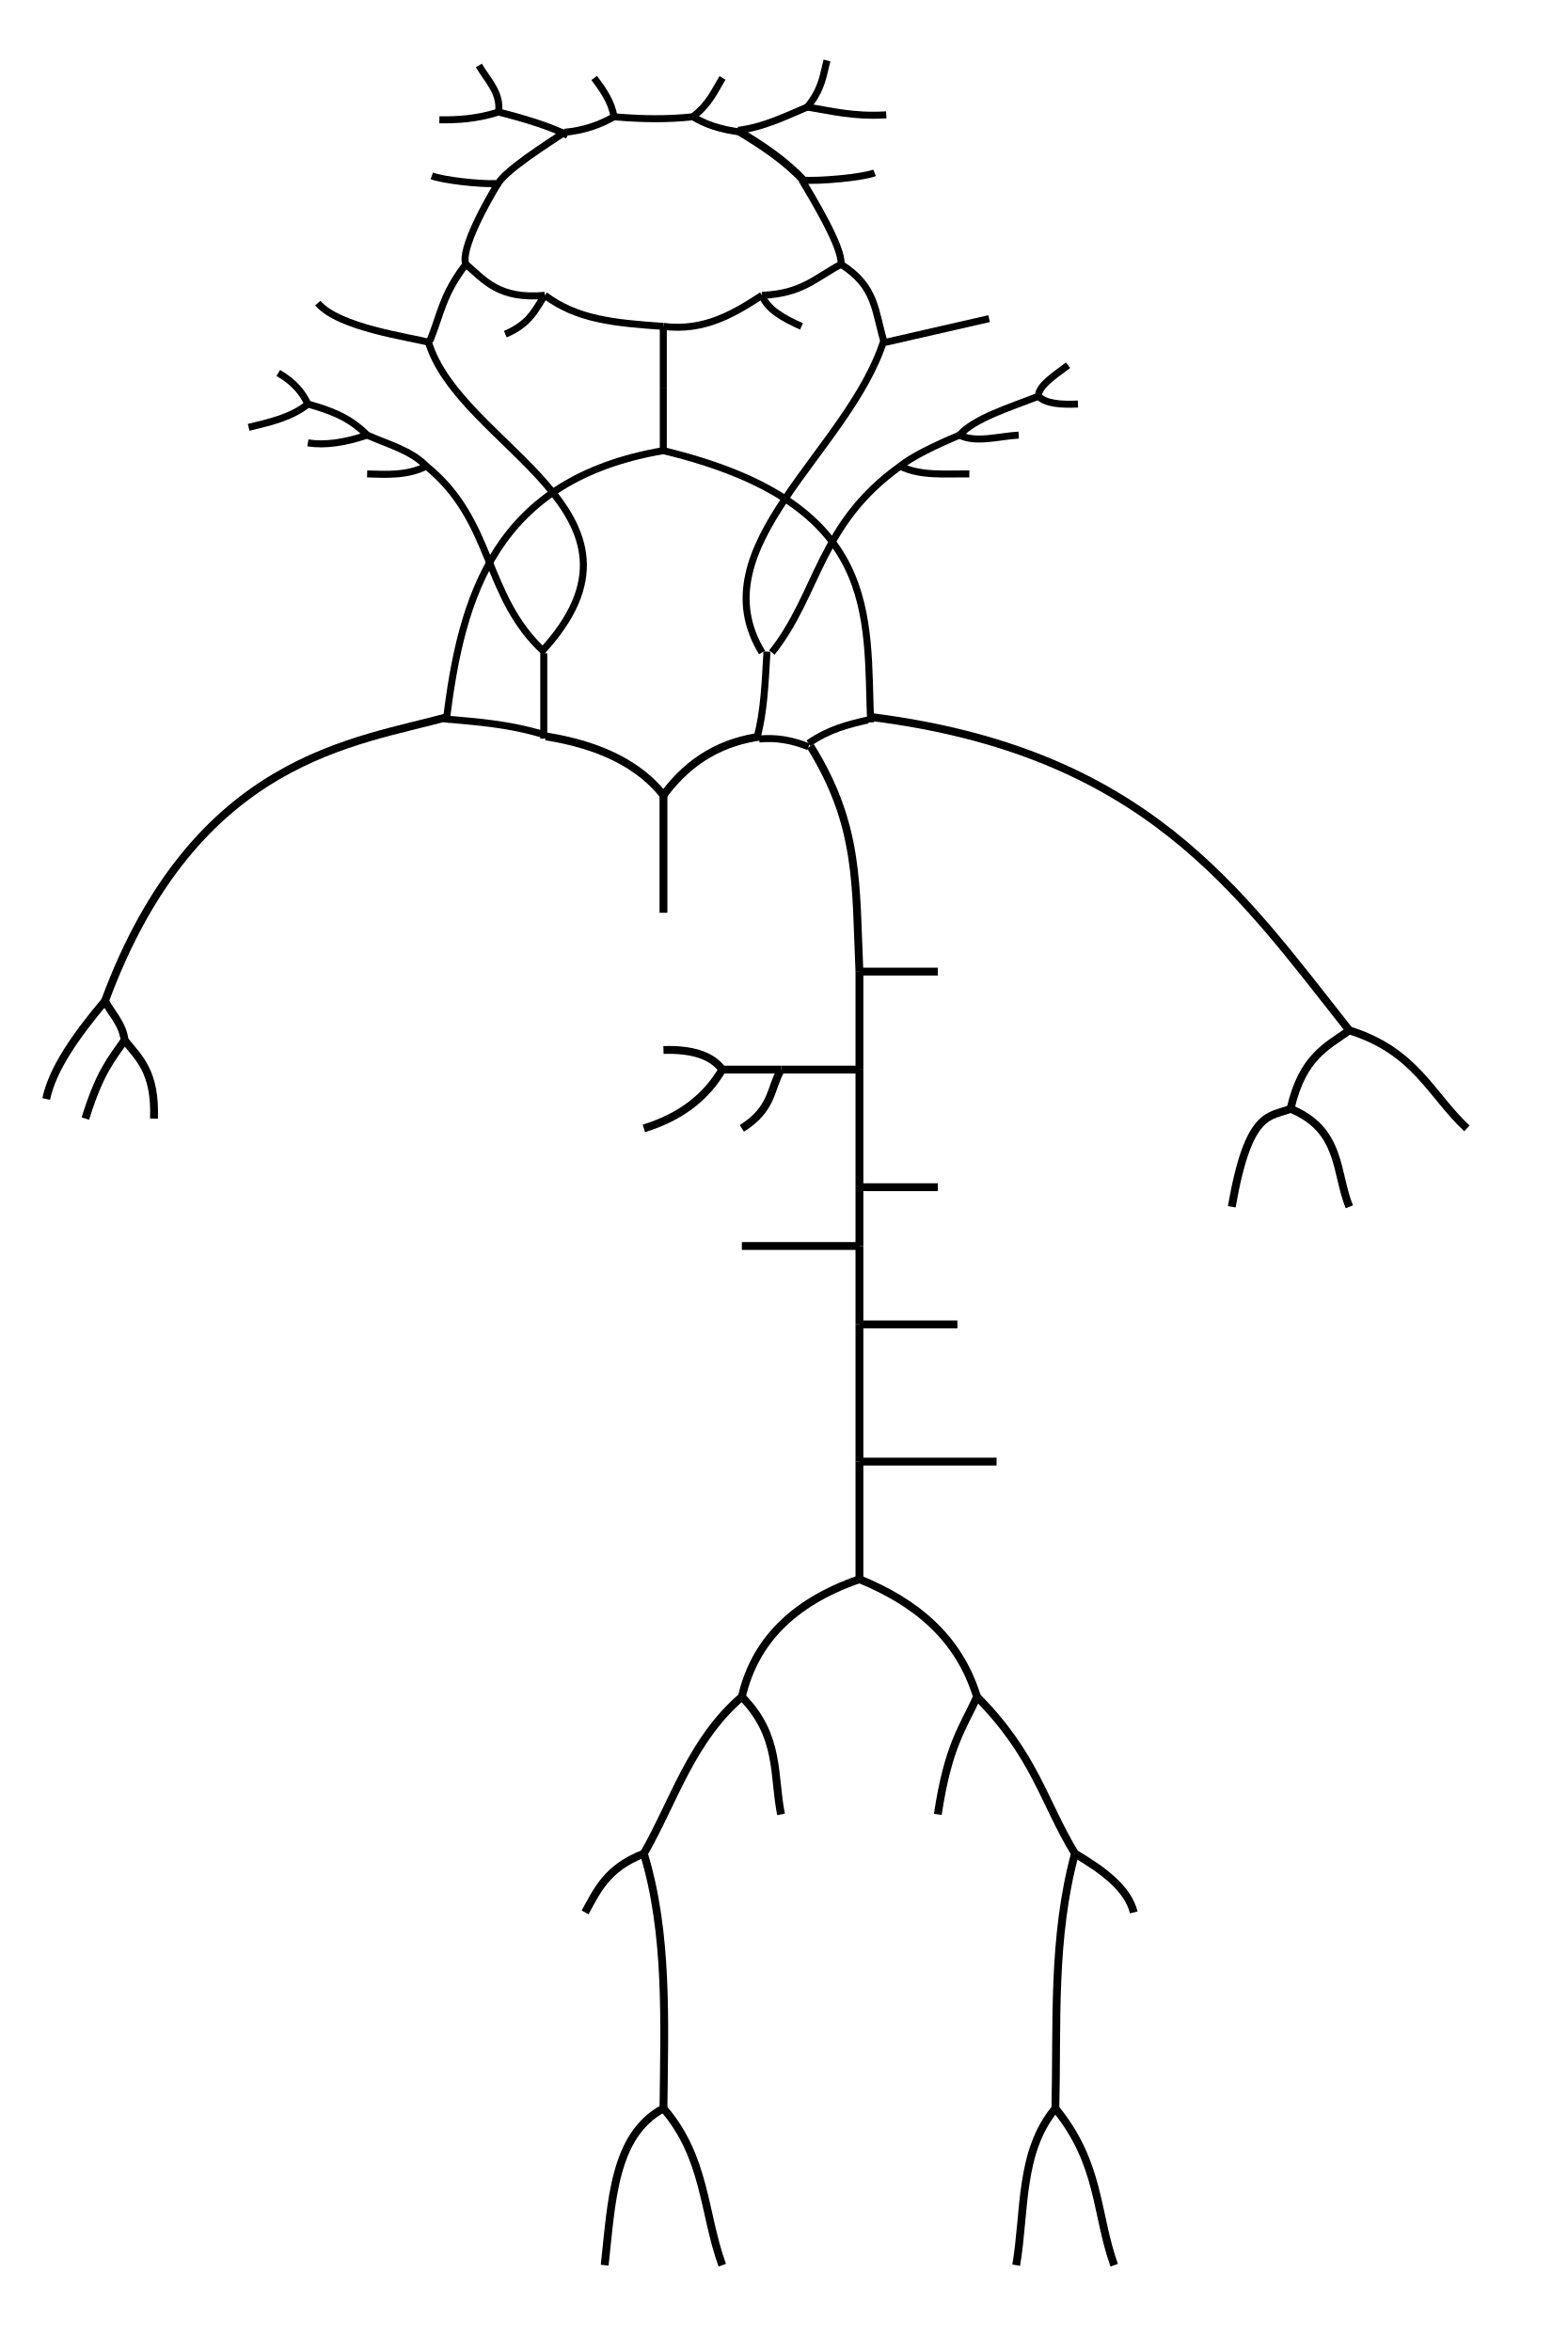
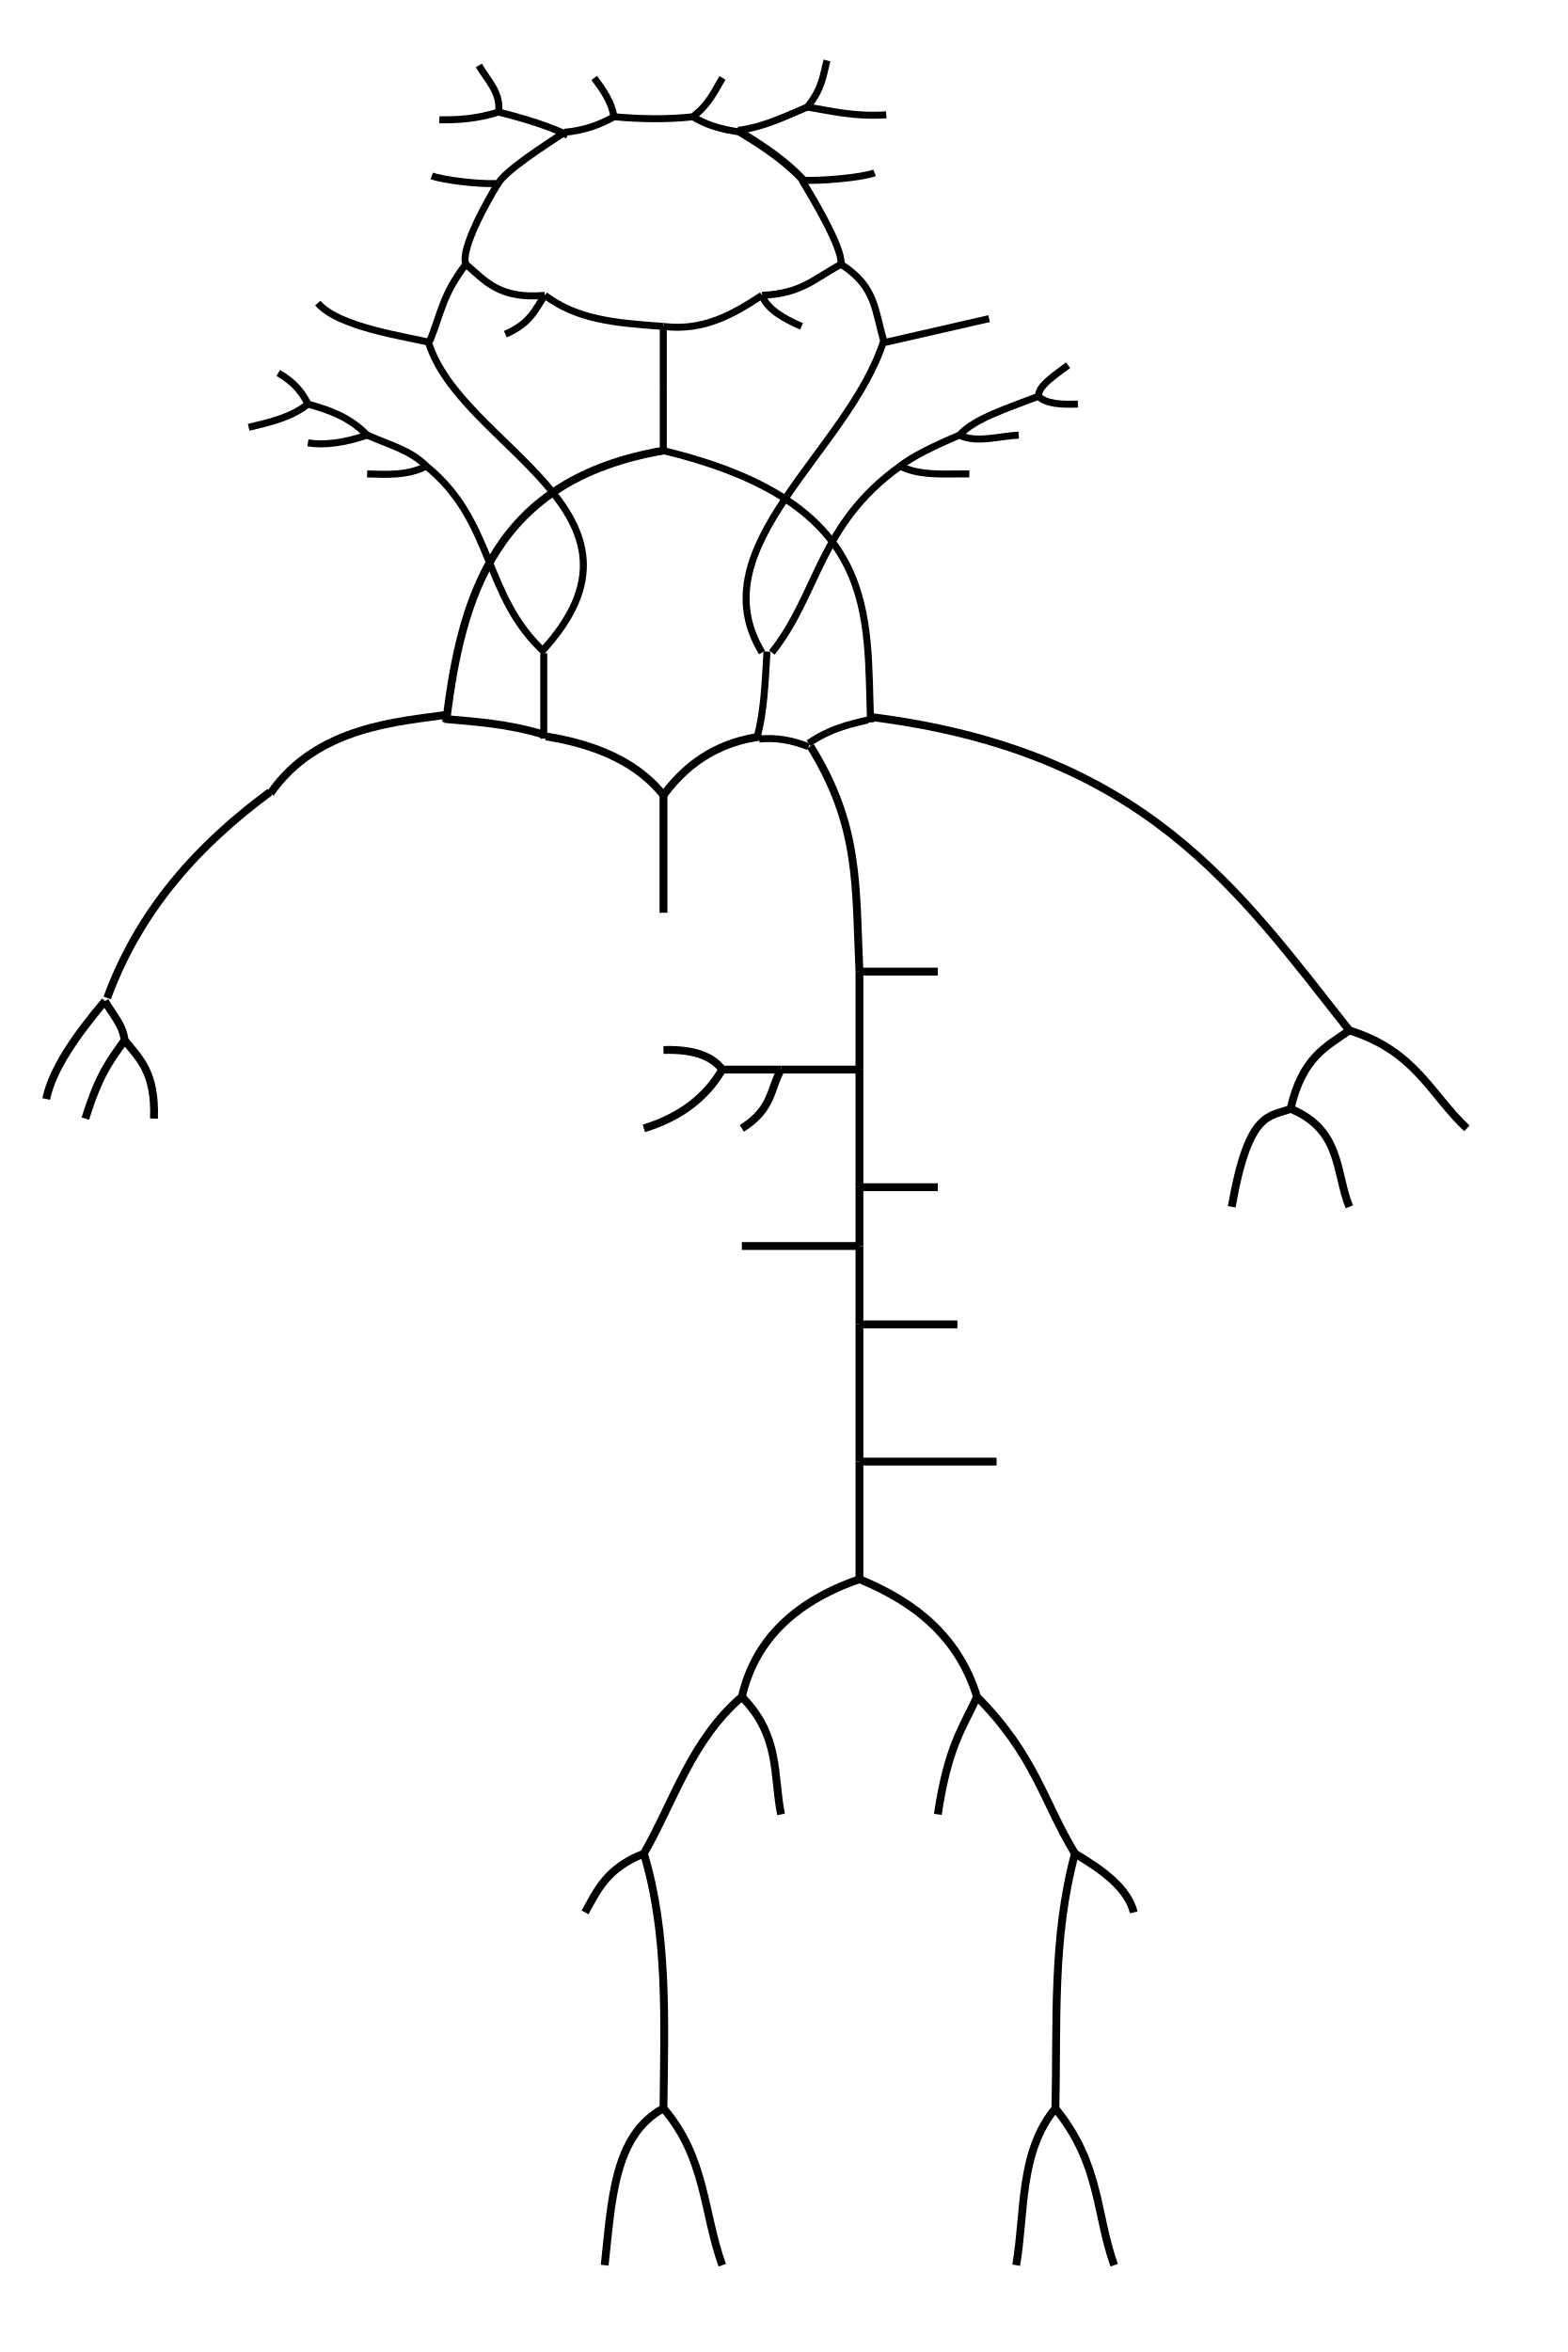
<svg xmlns="http://www.w3.org/2000/svg" width="800" height="1200" id="svg2" version="1.1">
  <defs id="defs4" />
  <g id="layer1" transform="translate(0,147.6378)" style="display:inline">
    <path style="fill:none;stroke:#000000;stroke-width:4;stroke-linecap:butt;stroke-linejoin:miter;stroke-miterlimit:4;stroke-dasharray:none;stroke-opacity:1" d="m 338.571,318.076 0,-60 0,0" id="path105" />
    <path style="fill:none;stroke:#000000;stroke-width:4;stroke-linecap:butt;stroke-linejoin:miter;stroke-miterlimit:4;stroke-dasharray:none;stroke-opacity:1" d="m 338.571,258.076 c 13.762,-18.715 30.858,-27.426 50,-30 l 0,0" id="path107" />
    <path style="fill:none;stroke:#000000;stroke-width:4;stroke-linecap:butt;stroke-linejoin:miter;stroke-miterlimit:4;stroke-dasharray:none;stroke-opacity:1" d="m 338.571,258.076 c -12.097,-15.268 -31.742,-25.505 -60,-30 l 0,0" id="path109" />
-     <path style="fill:none;stroke:#000000;stroke-width:3.574;stroke-linecap:butt;stroke-linejoin:miter;stroke-miterlimit:4;stroke-dasharray:none;stroke-opacity:1" d="m 277.307,227.093 c -18.66,-5.577 -34.325,-6.444 -50.379,-7.923 l 0,0 0,0" id="path111" />
+     <path style="fill:none;stroke:#000000;stroke-width:4;stroke-linecap:butt;stroke-linejoin:miter;stroke-miterlimit:4;stroke-dasharray:none;stroke-opacity:1" d="m 277.307,227.093 c -18.66,-5.577 -34.325,-6.444 -50.379,-7.923 l 0,0 0,0" id="path111" />
    <path style="fill:none;stroke:#000000;stroke-width:3.574;stroke-linecap:butt;stroke-linejoin:miter;stroke-miterlimit:4;stroke-dasharray:none;stroke-opacity:1" d="m 277.485,229.235 0,-43.576 0,0 0,0" id="path113" />
-     <path style="fill:none;fill-rule:evenodd;stroke:#000000;stroke-width:3.574;stroke-linecap:butt;stroke-linejoin:miter;stroke-miterlimit:4;stroke-dasharray:none;stroke-opacity:1" d="M 227.653,220.925 C 235.409,155.714 253.064,96.945 338.487,82.275" id="path115" />
-     <path style="fill:none;stroke:#000000;stroke-width:4;stroke-linecap:butt;stroke-linejoin:miter;stroke-miterlimit:4;stroke-dasharray:none;stroke-opacity:1" d="m 228.571,218.076 c -46.173,13.056 -128.834,19.825 -175,145 l 0,0" id="path117" />
+     <path style="fill:none;fill-rule:evenodd;stroke:#000000;stroke-width:4;stroke-linecap:butt;stroke-linejoin:miter;stroke-miterlimit:4;stroke-dasharray:none;stroke-opacity:1" d="M 227.653,220.925 C 235.409,155.714 253.064,96.945 338.487,82.275" id="path115" />
+     <path style="fill:none;stroke:#000000;stroke-width:4;stroke-linecap:butt;stroke-linejoin:miter;stroke-miterlimit:4;stroke-dasharray:none;stroke-opacity:1" d="m 229.089,216.874 c -24.026,3.624 -67.037,5.503 -91.059,40.252 l 0,0" id="path117" />
    <path style="fill:none;stroke:#000000;stroke-width:4;stroke-linecap:butt;stroke-linejoin:miter;stroke-miterlimit:4;stroke-dasharray:none;stroke-opacity:1" d="m 53.571,363.076 c -14.618,17.436 -26.726,34.454 -30,50 l 0,0" id="path119" />
    <path style="fill:none;stroke:#000000;stroke-width:4;stroke-linecap:butt;stroke-linejoin:miter;stroke-miterlimit:4;stroke-dasharray:none;stroke-opacity:1" d="m 53.571,363.076 c 3.493,6.56 9.039,11.752 10,20 l 0,0" id="path121" />
    <path style="fill:none;stroke:#000000;stroke-width:4;stroke-linecap:butt;stroke-linejoin:miter;stroke-miterlimit:4;stroke-dasharray:none;stroke-opacity:1" d="m 63.571,383.076 c -6.416,9.324 -12.673,16.094 -20,40 l 0,0" id="path123" />
    <path style="fill:none;stroke:#000000;stroke-width:4;stroke-linecap:butt;stroke-linejoin:miter;stroke-miterlimit:4;stroke-dasharray:none;stroke-opacity:1" d="m 63.571,383.076 c 7.354,9.149 15.882,16.209 15,40" id="path125" />
    <path style="fill:none;fill-rule:evenodd;stroke:#000000;stroke-width:3.574;stroke-linecap:butt;stroke-linejoin:miter;stroke-miterlimit:4;stroke-dasharray:none;stroke-opacity:1" d="M 276.017,185.272 C 343.136,113.232 234.44,80.716 218.497,26.458" id="path127" />
    <path style="fill:none;fill-rule:evenodd;stroke:#000000;stroke-width:3.574;stroke-linecap:butt;stroke-linejoin:miter;stroke-miterlimit:4;stroke-dasharray:none;stroke-opacity:1" d="M 278.032,185.272 C 246.563,156.567 252.366,118.348 217.577,90.198" id="path129" />
    <path style="fill:none;stroke:#000000;stroke-width:3.574;stroke-linecap:butt;stroke-linejoin:miter;stroke-miterlimit:4;stroke-dasharray:none;stroke-opacity:1" d="m 387.426,229.414 c 8.396,-0.856 16.793,0.549 25.189,3.961" id="path131" />
    <path style="fill:none;stroke:#000000;stroke-width:3.574;stroke-linecap:butt;stroke-linejoin:miter;stroke-miterlimit:4;stroke-dasharray:none;stroke-opacity:1" d="m 386.355,228.343 c 3.519,-12.355 4.137,-28.132 5.038,-43.576" id="path133" />
    <path style="fill:none;fill-rule:evenodd;stroke:#000000;stroke-width:3.574;stroke-linecap:butt;stroke-linejoin:miter;stroke-miterlimit:4;stroke-dasharray:none;stroke-opacity:1" d="M 388.866,185.272 C 355.867,131.108 432.937,82.871 451.037,26.057" id="path135" />
    <path style="fill:none;fill-rule:evenodd;stroke:#000000;stroke-width:3.574;stroke-linecap:butt;stroke-linejoin:miter;stroke-miterlimit:4;stroke-dasharray:none;stroke-opacity:1" d="m 393.903,185.272 c 24.036,-30.23 23.936,-65.406 65.493,-95.074" id="path137" />
    <path style="fill:none;stroke:#000000;stroke-width:4;stroke-linecap:butt;stroke-linejoin:miter;stroke-miterlimit:4;stroke-dasharray:none;stroke-opacity:1" d="m 413.571,233.076 c 25.221,40.653 22.994,70.784 25,115" id="path139" />
    <path style="fill:none;stroke:#000000;stroke-width:3.574;stroke-linecap:butt;stroke-linejoin:miter;stroke-miterlimit:4;stroke-dasharray:none;stroke-opacity:1" d="m 412.616,231.59 c 10.962,-7.445 20.589,-9.643 30.227,-11.884" id="path141" />
    <path style="fill:none;fill-rule:evenodd;stroke:#000000;stroke-width:3.574;stroke-linecap:butt;stroke-linejoin:miter;stroke-miterlimit:4;stroke-dasharray:none;stroke-opacity:1" d="M 444.282,220.925 C 442.038,166.339 450.148,109.152 338.487,82.275" id="path143" />
    <path style="fill:none;stroke:#000000;stroke-width:4;stroke-linecap:butt;stroke-linejoin:miter;stroke-miterlimit:4;stroke-dasharray:none;stroke-opacity:1" d="m 443.571,218.076 c 140.71,17.357 188.398,88.474 245,160" id="path145" />
    <path style="fill:none;stroke:#000000;stroke-width:4;stroke-linecap:butt;stroke-linejoin:miter;stroke-miterlimit:4;stroke-dasharray:none;stroke-opacity:1" d="m 688.571,378.076 c 33.802,10.533 41.465,32.682 60,50" id="path147" />
    <path style="fill:none;stroke:#000000;stroke-width:4;stroke-linecap:butt;stroke-linejoin:miter;stroke-miterlimit:4;stroke-dasharray:none;stroke-opacity:1" d="m 688.571,378.076 c -11.532,8.226 -23.946,13.514 -30,40" id="path149" />
    <path style="fill:none;stroke:#000000;stroke-width:4;stroke-linecap:butt;stroke-linejoin:miter;stroke-miterlimit:4;stroke-dasharray:none;stroke-opacity:1" d="m 658.571,418.076 c 26.177,10.784 22.835,32.302 30,50" id="path151" />
    <path style="fill:none;stroke:#000000;stroke-width:4;stroke-linecap:butt;stroke-linejoin:miter;stroke-miterlimit:4;stroke-dasharray:none;stroke-opacity:1" d="m 658.571,418.076 c -10.493,4.346 -21.327,0.156 -30,50" id="path153" />
    <path style="fill:none;stroke:#000000;stroke-width:4;stroke-linecap:butt;stroke-linejoin:miter;stroke-miterlimit:4;stroke-dasharray:none;stroke-opacity:1" d="m 438.571,348.076 40,0" id="path155" />
    <path style="fill:none;stroke:#000000;stroke-width:4;stroke-linecap:butt;stroke-linejoin:miter;stroke-miterlimit:4;stroke-dasharray:none;stroke-opacity:1" d="m 438.571,348.076 0,50" id="path157" />
    <path style="fill:none;stroke:#000000;stroke-width:4;stroke-linecap:butt;stroke-linejoin:miter;stroke-miterlimit:4;stroke-dasharray:none;stroke-opacity:1" d="m 438.571,398.076 0,60" id="path159" />
    <path style="fill:none;stroke:#000000;stroke-width:4;stroke-linecap:butt;stroke-linejoin:miter;stroke-miterlimit:4;stroke-dasharray:none;stroke-opacity:1" d="m 438.571,398.076 -40,0" id="path161" />
    <path style="fill:none;stroke:#000000;stroke-width:4;stroke-linecap:butt;stroke-linejoin:miter;stroke-miterlimit:4;stroke-dasharray:none;stroke-opacity:1" d="m 398.571,398.076 -30,0" id="path163" />
    <path style="fill:none;stroke:#000000;stroke-width:4;stroke-linecap:butt;stroke-linejoin:miter;stroke-miterlimit:4;stroke-dasharray:none;stroke-opacity:1" d="m 398.571,398.076 c -5.688,10 -4.134,20 -20,30" id="path165" />
    <path style="fill:none;stroke:#000000;stroke-width:4;stroke-linecap:butt;stroke-linejoin:miter;stroke-miterlimit:4;stroke-dasharray:none;stroke-opacity:1" d="m 368.571,398.076 c -5.238,-7.143 -15.238,-10.476 -30,-10" id="path167" />
    <path style="fill:none;stroke:#000000;stroke-width:4;stroke-linecap:butt;stroke-linejoin:miter;stroke-miterlimit:4;stroke-dasharray:none;stroke-opacity:1" d="m 368.571,398.076 c -7.955,13.586 -20.625,24.028 -40,30" id="path169" />
    <path style="fill:none;stroke:#000000;stroke-width:4;stroke-linecap:butt;stroke-linejoin:miter;stroke-miterlimit:4;stroke-dasharray:none;stroke-opacity:1" d="m 438.571,458.076 40,0" id="path171" />
    <path style="fill:none;stroke:#000000;stroke-width:4;stroke-linecap:butt;stroke-linejoin:miter;stroke-miterlimit:4;stroke-dasharray:none;stroke-opacity:1" d="m 438.571,458.076 0,30" id="path173" />
    <path style="fill:none;stroke:#000000;stroke-width:4;stroke-linecap:butt;stroke-linejoin:miter;stroke-miterlimit:4;stroke-dasharray:none;stroke-opacity:1" d="m 438.571,488.076 -60,0" id="path175" />
    <path style="fill:none;stroke:#000000;stroke-width:4;stroke-linecap:butt;stroke-linejoin:miter;stroke-miterlimit:4;stroke-dasharray:none;stroke-opacity:1" d="m 438.571,488.076 0,40" id="path177" />
    <path style="fill:none;stroke:#000000;stroke-width:4;stroke-linecap:butt;stroke-linejoin:miter;stroke-miterlimit:4;stroke-dasharray:none;stroke-opacity:1" d="m 438.571,528.076 50,0" id="path179" />
    <path style="fill:none;stroke:#000000;stroke-width:4;stroke-linecap:butt;stroke-linejoin:miter;stroke-miterlimit:4;stroke-dasharray:none;stroke-opacity:1" d="m 438.571,528.076 0,70" id="path181" />
    <path style="fill:none;stroke:#000000;stroke-width:4;stroke-linecap:butt;stroke-linejoin:miter;stroke-miterlimit:4;stroke-dasharray:none;stroke-opacity:1" d="m 438.571,598.076 70,0" id="path183" />
    <path style="fill:none;stroke:#000000;stroke-width:4;stroke-linecap:butt;stroke-linejoin:miter;stroke-miterlimit:4;stroke-dasharray:none;stroke-opacity:1" d="m 438.571,598.076 0,60" id="path185" />
    <path style="fill:none;stroke:#000000;stroke-width:4;stroke-linecap:butt;stroke-linejoin:miter;stroke-miterlimit:4;stroke-dasharray:none;stroke-opacity:1" d="m 438.571,658.076 c 28.383,11.617 50.609,29.391 60,60" id="path187" />
    <path style="fill:none;stroke:#000000;stroke-width:4;stroke-linecap:butt;stroke-linejoin:miter;stroke-miterlimit:4;stroke-dasharray:none;stroke-opacity:1" d="m 438.571,658.076 c -34.863,12.073 -53.699,32.694 -60,60" id="path189" />
    <path style="fill:none;stroke:#000000;stroke-width:4;stroke-linecap:butt;stroke-linejoin:miter;stroke-miterlimit:4;stroke-dasharray:none;stroke-opacity:1" d="m 498.571,718.076 c 29.685,29.921 33.882,53.471 50,80" id="path191" />
    <path style="fill:none;stroke:#000000;stroke-width:4;stroke-linecap:butt;stroke-linejoin:miter;stroke-miterlimit:4;stroke-dasharray:none;stroke-opacity:1" d="m 498.571,718.076 c -7.064,15.633 -14.721,24.74 -20,60" id="path193" />
    <path style="fill:none;stroke:#000000;stroke-width:4;stroke-linecap:butt;stroke-linejoin:miter;stroke-miterlimit:4;stroke-dasharray:none;stroke-opacity:1" d="m 548.571,798.076 c -11.71,43.333 -8.961,86.667 -10,130" id="path195" />
    <path style="fill:none;stroke:#000000;stroke-width:4;stroke-linecap:butt;stroke-linejoin:miter;stroke-miterlimit:4;stroke-dasharray:none;stroke-opacity:1" d="m 548.571,798.076 c 14.403,8.533 26.906,17.698 30,30" id="path197" />
    <path style="fill:none;stroke:#000000;stroke-width:4;stroke-linecap:butt;stroke-linejoin:miter;stroke-miterlimit:4;stroke-dasharray:none;stroke-opacity:1" d="m 538.571,928.076 c -18.463,22.243 -15.344,52.579 -20,80" id="path199" />
    <path style="fill:none;stroke:#000000;stroke-width:4;stroke-linecap:butt;stroke-linejoin:miter;stroke-miterlimit:4;stroke-dasharray:none;stroke-opacity:1" d="m 538.571,928.076 c 23.058,28.299 20.522,53.399 30,80" id="path201" />
    <path style="fill:none;stroke:#000000;stroke-width:4;stroke-linecap:butt;stroke-linejoin:miter;stroke-miterlimit:4;stroke-dasharray:none;stroke-opacity:1" d="m 378.571,718.076 c -25.762,22.119 -34.457,52.771 -50,80" id="path203" />
    <path style="fill:none;stroke:#000000;stroke-width:4;stroke-linecap:butt;stroke-linejoin:miter;stroke-miterlimit:4;stroke-dasharray:none;stroke-opacity:1" d="m 378.571,718.076 c 19.706,20 15.98,40 20,60" id="path205" />
    <path style="fill:none;stroke:#000000;stroke-width:4;stroke-linecap:butt;stroke-linejoin:miter;stroke-miterlimit:4;stroke-dasharray:none;stroke-opacity:1" d="m 328.571,798.076 c 12.373,40.75 10.49,85.574 10,130" id="path207" />
    <path style="fill:none;stroke:#000000;stroke-width:4;stroke-linecap:butt;stroke-linejoin:miter;stroke-miterlimit:4;stroke-dasharray:none;stroke-opacity:1" d="m 328.571,798.076 c -19.021,7.423 -23.851,18.9 -30,30" id="path209" />
    <path style="fill:none;stroke:#000000;stroke-width:4;stroke-linecap:butt;stroke-linejoin:miter;stroke-miterlimit:4;stroke-dasharray:none;stroke-opacity:1" d="m 338.571,928.076 c 21.607,25.009 20.35,53.283 30,80" id="path211" />
    <path style="fill:none;stroke:#000000;stroke-width:4;stroke-linecap:butt;stroke-linejoin:miter;stroke-miterlimit:4;stroke-dasharray:none;stroke-opacity:1" d="m 338.571,928.076 c -25.577,13.686 -26.438,47.968 -30,80" id="path213" />
    <path style="fill:none;fill-rule:evenodd;stroke:#000000;stroke-width:3.574;stroke-linecap:butt;stroke-linejoin:miter;stroke-miterlimit:4;stroke-dasharray:none;stroke-opacity:1" d="m 338.487,82.275 0,-31.691" id="path215" />
    <path style="fill:none;fill-rule:evenodd;stroke:#000000;stroke-width:3.574;stroke-linecap:butt;stroke-linejoin:miter;stroke-miterlimit:4;stroke-dasharray:none;stroke-opacity:1" d="m 338.487,50.584 0,-31.691" id="path217" />
    <path style="fill:none;fill-rule:evenodd;stroke:#000000;stroke-width:3.574;stroke-linecap:butt;stroke-linejoin:miter;stroke-miterlimit:4;stroke-dasharray:none;stroke-opacity:1" d="M 338.487,18.892 C 312.859,17.109 294.599,15.309 278.032,3.046" id="path219" />
    <path style="fill:none;fill-rule:evenodd;stroke:#000000;stroke-width:3.574;stroke-linecap:butt;stroke-linejoin:miter;stroke-miterlimit:4;stroke-dasharray:none;stroke-opacity:1" d="M 388.866,3.046 C 374.536,12.333 359.561,21.485 338.487,18.892" id="path221" />
    <path style="fill:none;fill-rule:evenodd;stroke:#000000;stroke-width:3.574;stroke-linecap:butt;stroke-linejoin:miter;stroke-miterlimit:4;stroke-dasharray:none;stroke-opacity:1" d="M 278.032,3.046 C 254.441,5.189 247.326,-4.741 237.729,-12.799" id="path223" />
    <path style="fill:none;fill-rule:evenodd;stroke:#000000;stroke-width:3.574;stroke-linecap:butt;stroke-linejoin:miter;stroke-miterlimit:4;stroke-dasharray:none;stroke-opacity:1" d="m 388.866,3.046 c 20.219,-0.915 26.396,-8.32 40.303,-15.846" id="path225" />
    <path style="fill:none;fill-rule:evenodd;stroke:#000000;stroke-width:3.574;stroke-linecap:butt;stroke-linejoin:miter;stroke-miterlimit:4;stroke-dasharray:none;stroke-opacity:1" d="M 278.032,3.046 C 273.192,9.977 270.84,17.342 257.88,22.854" id="path227" />
    <path style="fill:none;fill-rule:evenodd;stroke:#000000;stroke-width:3.574;stroke-linecap:butt;stroke-linejoin:miter;stroke-miterlimit:4;stroke-dasharray:none;stroke-opacity:1" d="m 388.866,3.046 c 2.658,7.106 10.847,11.727 20.152,15.846" id="path229" />
    <path style="fill:none;fill-rule:evenodd;stroke:#000000;stroke-width:3.574;stroke-linecap:butt;stroke-linejoin:miter;stroke-miterlimit:4;stroke-dasharray:none;stroke-opacity:1" d="m 237.729,-12.799 c -3.011,-7.616 11.314,-33.047 16.402,-41.194" id="path231" />
    <path style="fill:none;fill-rule:evenodd;stroke:#000000;stroke-width:3.574;stroke-linecap:butt;stroke-linejoin:miter;stroke-miterlimit:4;stroke-dasharray:none;stroke-opacity:1" d="m 429.169,-12.799 c 1.061,-8.461 -15.57,-35.567 -19.938,-42.961" id="path233" />
    <path style="fill:none;fill-rule:evenodd;stroke:#000000;stroke-width:3.574;stroke-linecap:butt;stroke-linejoin:miter;stroke-miterlimit:4;stroke-dasharray:none;stroke-opacity:1" d="m 288.108,-80.144 c 9.864,-0.91 18.036,-3.816 25.189,-7.923" id="path235" />
    <path style="fill:none;fill-rule:evenodd;stroke:#000000;stroke-width:3.574;stroke-linecap:butt;stroke-linejoin:miter;stroke-miterlimit:4;stroke-dasharray:none;stroke-opacity:1" d="m 378.79,-80.144 c -11.903,-1.415 -19.362,-4.384 -25.189,-7.923" id="path237" />
    <path style="fill:none;fill-rule:evenodd;stroke:#000000;stroke-width:3.574;stroke-linecap:butt;stroke-linejoin:miter;stroke-miterlimit:4;stroke-dasharray:none;stroke-opacity:1" d="m 289.7,-78.598 c -9.063,-4.566 -21.471,-8.381 -35.265,-11.884" id="path239" />
    <path style="fill:none;fill-rule:evenodd;stroke:#000000;stroke-width:3.574;stroke-linecap:butt;stroke-linejoin:miter;stroke-miterlimit:4;stroke-dasharray:none;stroke-opacity:1" d="m 254.435,-90.483 c 1.263,-9.942 -5.736,-16.275 -10.076,-23.769" id="path241" />
    <path style="fill:none;fill-rule:evenodd;stroke:#000000;stroke-width:3.574;stroke-linecap:butt;stroke-linejoin:miter;stroke-miterlimit:4;stroke-dasharray:none;stroke-opacity:1" d="m 254.435,-90.483 c -11.297,3.56 -20.947,4.1 -30.227,3.961" id="path243" />
    <path style="fill:none;fill-rule:evenodd;stroke:#000000;stroke-width:3.574;stroke-linecap:butt;stroke-linejoin:miter;stroke-miterlimit:4;stroke-dasharray:none;stroke-opacity:1" d="m 376.692,-81.124 c 13.195,-1.697 24.003,-7.148 35.265,-11.884" id="path245" />
    <path style="fill:none;fill-rule:evenodd;stroke:#000000;stroke-width:3.574;stroke-linecap:butt;stroke-linejoin:miter;stroke-miterlimit:4;stroke-dasharray:none;stroke-opacity:1" d="m 411.958,-93.008 c 7.786,-9.47 8.023,-16.302 10.076,-23.769" id="path247" />
    <path style="fill:none;fill-rule:evenodd;stroke:#000000;stroke-width:3.574;stroke-linecap:butt;stroke-linejoin:miter;stroke-miterlimit:4;stroke-dasharray:none;stroke-opacity:1" d="m 411.958,-93.008 c 12.471,1.97 23.393,4.983 40.303,3.961" id="path249" />
    <path style="fill:none;fill-rule:evenodd;stroke:#000000;stroke-width:3.574;stroke-linecap:butt;stroke-linejoin:miter;stroke-miterlimit:4;stroke-dasharray:none;stroke-opacity:1" d="m 313.297,-88.067 c -1.182,-7.629 -5.572,-13.745 -10.076,-19.807" id="path251" />
    <path style="fill:none;fill-rule:evenodd;stroke:#000000;stroke-width:3.574;stroke-linecap:butt;stroke-linejoin:miter;stroke-miterlimit:4;stroke-dasharray:none;stroke-opacity:1" d="m 353.6,-88.067 c -13.061,1.468 -26.565,1.194 -40.303,0" id="path253" />
    <path style="fill:none;fill-rule:evenodd;stroke:#000000;stroke-width:3.574;stroke-linecap:butt;stroke-linejoin:miter;stroke-miterlimit:4;stroke-dasharray:none;stroke-opacity:1" d="m 353.6,-88.067 c 8.527,-6.602 11.017,-13.205 15.114,-19.807" id="path255" />
    <path style="fill:none;fill-rule:evenodd;stroke:#000000;stroke-width:3.574;stroke-linecap:butt;stroke-linejoin:miter;stroke-miterlimit:4;stroke-dasharray:none;stroke-opacity:1" d="M 219.39,26.279 C 225,12.362 225.903,2.514 237.729,-12.799" id="path257" />
    <path style="fill:none;fill-rule:evenodd;stroke:#000000;stroke-width:3.574;stroke-linecap:butt;stroke-linejoin:miter;stroke-miterlimit:4;stroke-dasharray:none;stroke-opacity:1" d="M 220.461,27.351 C 208.22,24.186 173.066,19.623 162.16,7.008" id="path259" />
    <path style="fill:none;fill-rule:evenodd;stroke:#000000;stroke-width:3.574;stroke-linecap:butt;stroke-linejoin:miter;stroke-miterlimit:4;stroke-dasharray:none;stroke-opacity:1" d="m 451.207,26.962 c -4.866,-15.63 -3.858,-28.319 -22.039,-39.761" id="path261" />
    <path style="fill:none;fill-rule:evenodd;stroke:#000000;stroke-width:3.574;stroke-linecap:butt;stroke-linejoin:miter;stroke-miterlimit:4;stroke-dasharray:none;stroke-opacity:1" d="M 451.794,27.033 504.737,14.931" id="path263" />
    <path style="fill:none;fill-rule:evenodd;stroke:#000000;stroke-width:3.574;stroke-linecap:butt;stroke-linejoin:miter;stroke-miterlimit:4;stroke-dasharray:none;stroke-opacity:1" d="M 217.577,90.198 C 209.696,82.04 197.862,79.062 187.35,74.352" id="path265" />
    <path style="fill:none;fill-rule:evenodd;stroke:#000000;stroke-width:3.574;stroke-linecap:butt;stroke-linejoin:miter;stroke-miterlimit:4;stroke-dasharray:none;stroke-opacity:1" d="m 217.577,90.198 c -9.626,4.857 -19.942,4.288 -30.227,3.961" id="path267" />
    <path style="fill:none;fill-rule:evenodd;stroke:#000000;stroke-width:3.574;stroke-linecap:butt;stroke-linejoin:miter;stroke-miterlimit:4;stroke-dasharray:none;stroke-opacity:1" d="m 459.396,90.198 c 6.174,-4.975 17.303,-10.34 30.227,-15.846" id="path269" />
    <path style="fill:none;fill-rule:evenodd;stroke:#000000;stroke-width:3.574;stroke-linecap:butt;stroke-linejoin:miter;stroke-miterlimit:4;stroke-dasharray:none;stroke-opacity:1" d="m 459.396,90.198 c 10.289,5.163 23.059,3.824 35.265,3.961" id="path271" />
    <path style="fill:none;fill-rule:evenodd;stroke:#000000;stroke-width:3.574;stroke-linecap:butt;stroke-linejoin:miter;stroke-miterlimit:4;stroke-dasharray:none;stroke-opacity:1" d="M 187.35,74.352 C 177.889,64.718 167.523,61.489 157.122,58.506" id="path273" />
    <path style="fill:none;fill-rule:evenodd;stroke:#000000;stroke-width:3.574;stroke-linecap:butt;stroke-linejoin:miter;stroke-miterlimit:4;stroke-dasharray:none;stroke-opacity:1" d="m 187.35,74.352 c -11.477,3.891 -21.629,5.352 -30.227,3.961" id="path275" />
    <path style="fill:none;fill-rule:evenodd;stroke:#000000;stroke-width:3.574;stroke-linecap:butt;stroke-linejoin:miter;stroke-miterlimit:4;stroke-dasharray:none;stroke-opacity:1" d="m 489.623,74.352 c 7.671,-8.491 24.902,-13.849 40.303,-19.807" id="path277" />
    <path style="fill:none;fill-rule:evenodd;stroke:#000000;stroke-width:3.574;stroke-linecap:butt;stroke-linejoin:miter;stroke-miterlimit:4;stroke-dasharray:none;stroke-opacity:1" d="m 489.623,74.352 c 8.467,4.216 19.934,0.569 30.227,0" id="path279" />
    <path style="fill:none;fill-rule:evenodd;stroke:#000000;stroke-width:3.574;stroke-linecap:butt;stroke-linejoin:miter;stroke-miterlimit:4;stroke-dasharray:none;stroke-opacity:1" d="m 157.122,58.506 c -2.697,-5.589 -6.7,-11.006 -15.114,-15.846" id="path281" />
    <path style="fill:none;fill-rule:evenodd;stroke:#000000;stroke-width:3.574;stroke-linecap:butt;stroke-linejoin:miter;stroke-miterlimit:4;stroke-dasharray:none;stroke-opacity:1" d="m 157.122,58.506 c -8.289,6.772 -19.297,9.267 -30.227,11.884" id="path283" />
    <path style="fill:none;fill-rule:evenodd;stroke:#000000;stroke-width:3.574;stroke-linecap:butt;stroke-linejoin:miter;stroke-miterlimit:4;stroke-dasharray:none;stroke-opacity:1" d="m 529.927,54.545 c -0.161,-5.282 8.142,-10.564 15.114,-15.846" id="path285" />
    <path style="fill:none;fill-rule:evenodd;stroke:#000000;stroke-width:3.574;stroke-linecap:butt;stroke-linejoin:miter;stroke-miterlimit:4;stroke-dasharray:none;stroke-opacity:1" d="m 529.927,54.545 c 3.88,3.87 11.565,4.321 20.152,3.961" id="path287" />
    <path style="fill:none;fill-rule:evenodd;stroke:#000000;stroke-width:3.574;stroke-linecap:butt;stroke-linejoin:miter;stroke-miterlimit:4;stroke-dasharray:none;stroke-opacity:1" d="m 253.121,-53.993 c -8.48,0.413 -26.948,-1.718 -32.779,-3.911" id="path289" />
    <path style="fill:none;fill-rule:evenodd;stroke:#000000;stroke-width:3.574;stroke-linecap:butt;stroke-linejoin:miter;stroke-miterlimit:4;stroke-dasharray:none;stroke-opacity:1" d="m 253.626,-52.983 c 2.845,-6.986 25.956,-21.448 34.812,-27.383" id="path291" />
    <path style="fill:none;fill-rule:evenodd;stroke:#000000;stroke-width:3.574;stroke-linecap:butt;stroke-linejoin:miter;stroke-miterlimit:4;stroke-dasharray:none;stroke-opacity:1" d="m 409.231,-55.761 c 8.469,0.745 31.257,-1.323 37.072,-3.709" id="path293" />
    <path style="fill:none;fill-rule:evenodd;stroke:#000000;stroke-width:4;stroke-linecap:butt;stroke-linejoin:miter;stroke-miterlimit:4;stroke-dasharray:none;stroke-opacity:1" d="m 410,-55.638 c -8.73,-9.518 -20.425,-17.489 -33,-25" id="path4438" />
+     <path style="fill:none;fill-rule:evenodd;stroke:#000000;stroke-width:4;stroke-linecap:butt;stroke-linejoin:miter;stroke-opacity:1;stroke-miterlimit:4;stroke-dasharray:none" d="m 137.713,256.501 c -36.436,26.905 -66.416,59.77 -83,105" id="path4230" />
  </g>
+ 
+ 
+ 

#Fill in Layer 2 Here
</svg>
